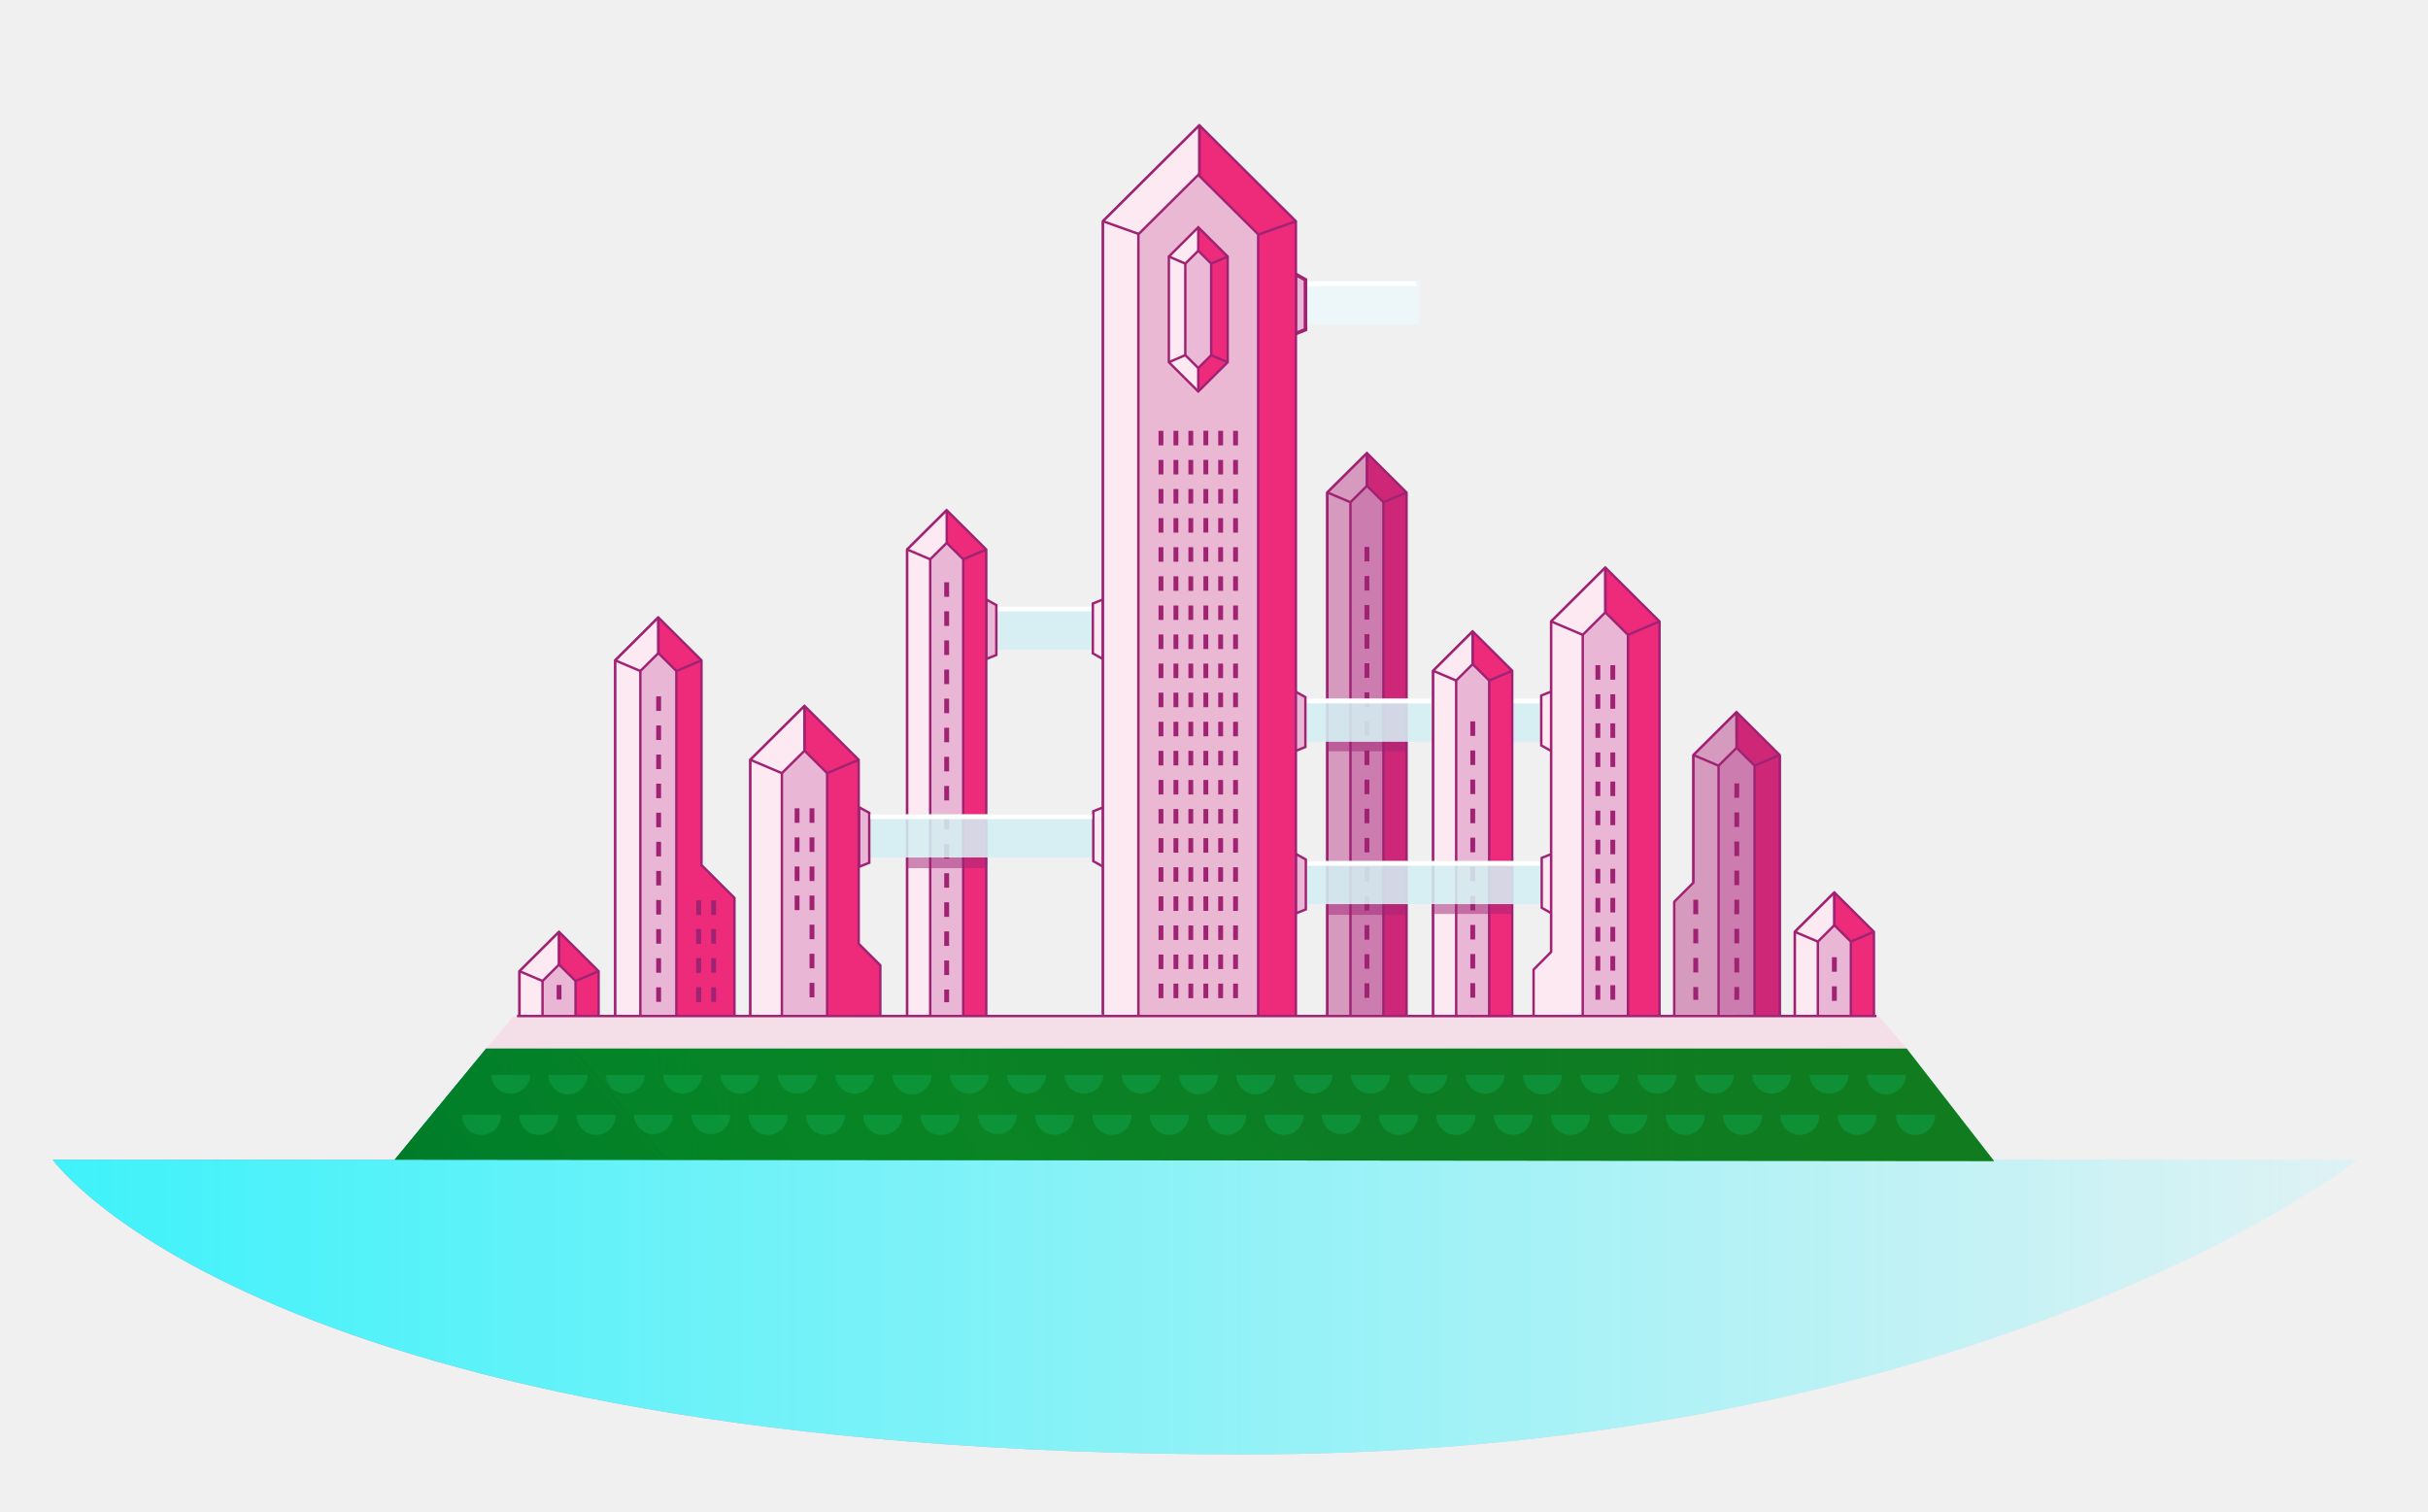
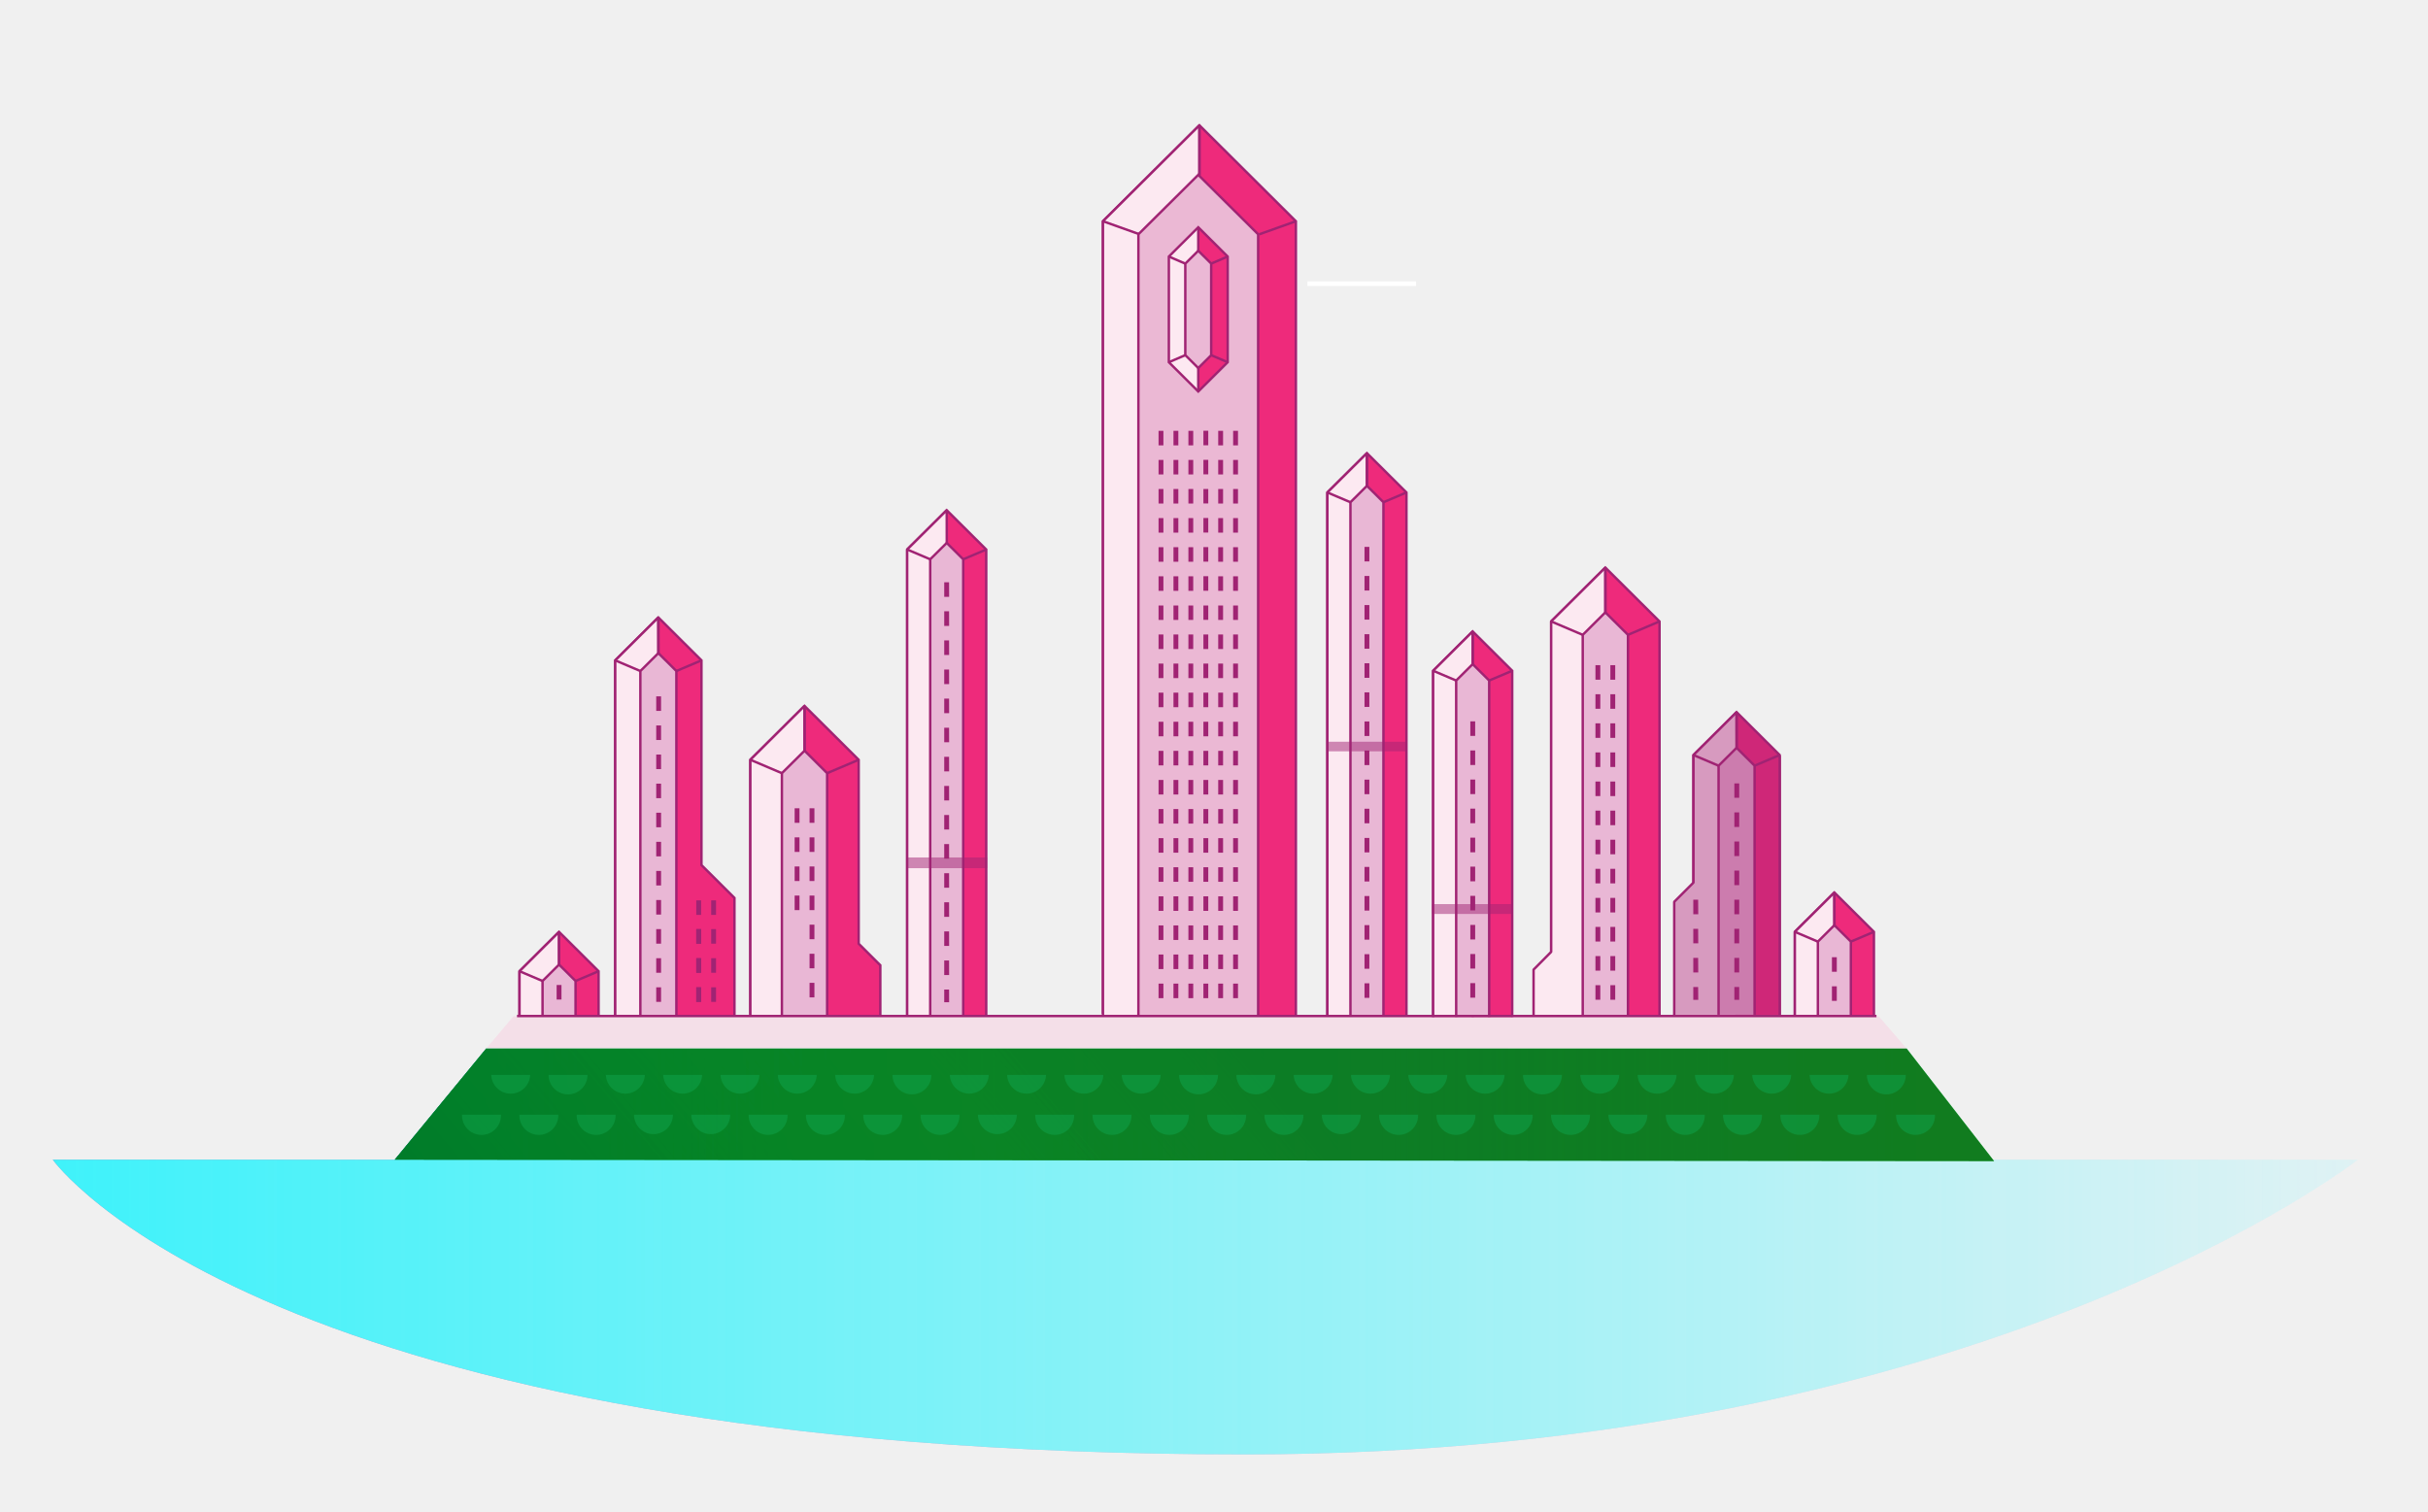
<svg xmlns="http://www.w3.org/2000/svg" xmlns:xlink="http://www.w3.org/1999/xlink" width="846" height="526.78" viewBox="0 0 846 526.78">
  <defs>
    <linearGradient id="Fading_Sky" x1="18.38" y1="455.46" x2="821.62" y2="455.46" gradientUnits="userSpaceOnUse">
      <stop offset="0" stop-color="#2484c6" />
      <stop offset="1" stop-color="#2484c6" stop-opacity="0" />
    </linearGradient>
    <linearGradient id="Fading_Sky-2" x1="137.54" y1="385.01" x2="694.81" y2="385.01" xlink:href="#Fading_Sky" />
    <linearGradient id="linear-gradient" x1="249.83" y1="537.95" x2="578.04" y2="262.55" gradientUnits="userSpaceOnUse">
      <stop offset="0" stop-color="#007a48" />
      <stop offset="0.6" stop-color="#cbdb2a" stop-opacity="0" />
    </linearGradient>
  </defs>
  <g style="isolation:isolate">
    <g id="Layer_1" data-name="Layer 1">
      <path d="M18.38,404.11S91,506.82,433.77,506.82c256.62,0,387.85-102.71,387.85-102.71Z" style="fill:#dff2f4" />
      <g style="mix-blend-mode:hard-light">
        <path d="M18.38,404.11S91,506.82,433.77,506.82c256.62,0,387.85-102.71,387.85-102.71Z" style="fill:url(#Fading_Sky)" />
      </g>
-       <rect x="444.34" y="98.04" width="50.1" height="15" style="fill:#fff" />
-       <rect x="444.34" y="98.04" width="50.1" height="15" style="fill:#d1ecf2;opacity:0.4" />
-       <polygon points="451.35 95.53 451.35 116.29 454.87 114.88 454.87 97.49 451.35 95.53" style="fill:#e9b7d5;stroke:#a02373;stroke-miterlimit:10;stroke-width:1.267px" />
      <polygon points="664.35 365.4 169.4 365.4 178.93 354.13 654.6 354.13 664.35 365.4" style="fill:#f4dfe8" />
-       <rect x="336.63" y="211.41" width="47.83" height="15" style="fill:#fff;opacity:0.8" />
-       <rect x="336.63" y="211.41" width="47.83" height="15" style="fill:#9fdae3;opacity:0.4" />
-       <rect x="343.91" y="211.41" width="38.41" height="1.64" style="fill:#fff" />
-       <polygon points="384.31 229.66 384.31 208.9 380.79 210.31 380.79 227.7 384.31 229.66" style="fill:#fde9f1;stroke:#a02373;stroke-miterlimit:10;stroke-width:0.845px" />
-       <polygon points="343.64 208.9 343.64 229.66 347.16 228.25 347.16 210.86 343.64 208.9" style="fill:#e9b7d5;stroke:#a02373;stroke-miterlimit:10;stroke-width:0.845px" />
      <polyline points="316.09 354.13 316.09 191.49 329.87 177.79 343.64 191.49 343.64 354.13" style="fill:#ee2a7b;stroke:#a02373;stroke-miterlimit:10;stroke-width:0.845px" />
      <polyline points="316.09 354.13 316.09 191.49 329.87 177.79 329.89 191.49 329.89 354.13" style="fill:#fce9f1;stroke:#a02373;stroke-linejoin:bevel;stroke-width:0.845px" />
      <polyline points="324.12 354.13 324.12 194.9 329.87 189.19 335.62 194.9 335.62 354.13" style="fill:#e9b7d5;stroke:#a02373;stroke-miterlimit:10;stroke-width:0.845px" />
      <line x1="335.62" y1="194.9" x2="343.64" y2="191.49" style="fill:none;stroke:#a02373;stroke-miterlimit:10;stroke-width:0.845px" />
      <line x1="324.12" y1="194.9" x2="316.09" y2="191.49" style="fill:none;stroke:#a02373;stroke-miterlimit:10;stroke-width:0.845px" />
      <path d="M330.71,349.26H329v-4.42h1.69Zm0-9.49H329V334.7h1.69Zm0-10.14H329v-5.07h1.69Zm0-10.14H329v-5.07h1.69Zm0-10.14H329v-5.07h1.69Zm0-10.14H329v-5.07h1.69Zm0-10.14H329V284h1.69Zm0-10.13H329v-5.07h1.69Zm0-10.14H329v-5.07h1.69Zm0-10.14H329v-5.07h1.69Zm0-10.14H329v-5.07h1.69Zm0-10.14H329v-5.07h1.69Zm0-10.14H329v-5.07h1.69Zm0-10.14H329V213h1.69Zm0-10.13H329V202.9h1.69Z" style="fill:#a02373" />
      <rect x="315.85" y="298.8" width="28.08" height="3.74" style="fill:#a02373;opacity:0.5" />
-       <rect x="292.34" y="283.8" width="87.98" height="15" style="fill:#fff;opacity:0.8" />
-       <rect x="292.34" y="283.8" width="88.18" height="15" style="fill:#9fdae3;opacity:0.4" />
-       <polygon points="384.46 302.05 384.46 281.3 380.94 282.7 380.94 300.1 384.46 302.05" style="fill:#fde9f1;stroke:#a02373;stroke-miterlimit:10;stroke-width:0.845px" />
-       <polygon points="299.35 281.3 299.35 302.05 302.88 300.64 302.88 283.25 299.35 281.3" style="fill:#e9b7d5;stroke:#a02373;stroke-miterlimit:10;stroke-width:0.845px" />
-       <rect x="303.3" y="283.8" width="77.22" height="1.64" style="fill:#fff" />
      <polyline points="462.51 353.84 462.51 171.61 476.29 157.91 490.06 171.61 490.06 353.84" style="fill:#ee2a7b;stroke:#a02373;stroke-miterlimit:10;stroke-width:0.845px" />
      <polyline points="462.51 353.84 462.51 171.61 476.29 157.91 476.31 171.61 476.31 353.84" style="fill:#fce9f1;stroke:#a02373;stroke-linejoin:bevel;stroke-width:0.845px" />
      <polyline points="470.54 353.84 470.54 175.02 476.29 169.3 482.04 175.01 482.04 353.84" style="fill:#e9b7d5;stroke:#a02373;stroke-miterlimit:10;stroke-width:0.845px" />
      <line x1="482.04" y1="175.01" x2="490.06" y2="171.61" style="fill:none;stroke:#a02373;stroke-miterlimit:10;stroke-width:0.845px" />
      <line x1="476.29" y1="169.3" x2="476.29" y2="157.91" style="fill:none;stroke:#a02373;stroke-miterlimit:10;stroke-width:0.845px" />
      <line x1="470.54" y1="175.02" x2="462.51" y2="171.61" style="fill:none;stroke:#a02373;stroke-miterlimit:10;stroke-width:0.845px" />
      <path d="M477.13,347.72h-1.69v-5.07h1.69Zm0-10.14h-1.69v-5.07h1.69Zm0-10.13h-1.69v-5.07h1.69Zm0-10.14h-1.69v-5.07h1.69Zm0-10.14h-1.69V302.1h1.69Zm0-10.14h-1.69V292h1.69Zm0-10.14h-1.69v-5.07h1.69Zm0-10.14h-1.69v-5.07h1.69Zm0-10.14h-1.69v-5.07h1.69Zm0-10.14h-1.69v-5.06h1.69Zm0-10.13h-1.69v-5.07h1.69Zm0-10.14h-1.69v-5.07h1.69Zm0-10.14h-1.69V221h1.69Zm0-10.14h-1.69v-5.07h1.69Zm0-10.14h-1.69v-5.07h1.69Zm0-10.14h-1.69v-5.07h1.69Z" style="fill:#a02373" />
      <rect x="462.25" y="258.47" width="28.08" height="3.34" style="fill:#a02373;opacity:0.5" />
-       <rect x="462.25" y="315.02" width="28.08" height="3.78" style="fill:#a02373;opacity:0.5" />
-       <polyline points="462.54 353.84 462.54 171.72 476.31 158.02 490.08 171.72 490.08 353.84" style="fill:#a02373;stroke:#a02373;stroke-miterlimit:10;stroke-width:0.845px;opacity:0.4" />
-       <rect x="444.31" y="243.47" width="92.73" height="15" style="fill:#fff;opacity:0.8" />
-       <rect x="455.27" y="243.47" width="81.76" height="15" style="fill:#9fdae3;opacity:0.4" />
-       <rect x="455.27" y="243.47" width="81.22" height="1.64" style="fill:#fff" />
-       <polygon points="540.55 261.72 540.55 240.97 537.03 242.37 537.03 259.76 540.55 261.72" style="fill:#fde9f1;stroke:#a02373;stroke-miterlimit:10;stroke-width:0.845px" />
-       <polygon points="451.32 240.97 451.32 261.72 454.84 260.31 454.84 242.93 451.32 240.97" style="fill:#e9b7d5;stroke:#a02373;stroke-miterlimit:10;stroke-width:0.845px" />
      <polyline points="499.36 354.38 499.36 233.74 513.13 220.03 526.91 233.74 526.91 354.38" style="fill:#ee2a7b;stroke:#a02373;stroke-miterlimit:10;stroke-width:0.845px" />
      <polyline points="499.36 354.38 499.36 233.74 513.13 220.03 513.15 233.74 513.15 354.38" style="fill:#fce9f1;stroke:#a02373;stroke-linejoin:bevel;stroke-width:0.845px" />
      <polyline points="507.38 354.38 507.38 237.15 513.13 231.43 518.88 237.15 518.88 354.38" style="fill:#e9b7d5;stroke:#a02373;stroke-miterlimit:10;stroke-width:0.845px" />
      <line x1="518.89" y1="237.14" x2="526.91" y2="233.74" style="fill:none;stroke:#a02373;stroke-miterlimit:10;stroke-width:0.845px" />
      <line x1="513.14" y1="231.43" x2="513.13" y2="220.04" style="fill:none;stroke:#a02373;stroke-miterlimit:10;stroke-width:0.845px" />
      <line x1="507.38" y1="237.15" x2="499.36" y2="233.74" style="fill:none;stroke:#a02373;stroke-miterlimit:10;stroke-width:0.845px" />
      <path d="M514,347.66h-1.69v-5.07H514Zm0-10.14h-1.69v-5.07H514Zm0-10.14h-1.69v-5.07H514Zm0-10.13h-1.69v-5.07H514Zm0-10.14h-1.69V302H514ZM514,297h-1.69V291.9H514Zm0-10.14h-1.69v-5.07H514Zm0-10.14h-1.69v-5.07H514Zm0-10.14h-1.69v-5.07H514Zm0-10.14h-1.69v-5.07H514Z" style="fill:#a02373" />
      <rect x="498.97" y="315.06" width="28.08" height="3.43" style="fill:#a02373;opacity:0.5" />
-       <rect x="444.47" y="300.06" width="92.73" height="15" style="fill:#fff;opacity:0.8" />
-       <rect x="455.4" y="300.06" width="81.79" height="15" style="fill:#9fdae3;opacity:0.4" />
-       <polygon points="540.71 318.31 540.71 297.55 537.19 298.96 537.19 316.35 540.71 318.31" style="fill:#fde9f1;stroke:#a02373;stroke-miterlimit:10;stroke-width:0.845px" />
-       <polygon points="451.48 297.55 451.48 318.31 455 316.9 455 299.51 451.48 297.55" style="fill:#e9b7d5;stroke:#a02373;stroke-miterlimit:10;stroke-width:0.845px" />
-       <rect x="455.48" y="300.06" width="81.16" height="1.64" style="fill:#fff" />
      <polyline points="384.31 353.29 384.31 77.09 417.92 43.66 451.53 77.09 451.53 354.08" style="fill:#ee2a7b;stroke:#a02373;stroke-miterlimit:10;stroke-width:0.845px" />
      <line x1="438.78" y1="81.64" x2="451.53" y2="77.09" style="fill:none;stroke:#a02373;stroke-miterlimit:10;stroke-width:0.845px" />
      <polyline points="384.31 354.08 384.31 77.09 417.92 43.66 417.92 77.09 417.92 354.08" style="fill:#fce9f1;stroke:#a02373;stroke-linejoin:bevel;stroke-width:0.845px" />
      <line x1="397.06" y1="81.64" x2="384.31" y2="77.09" style="fill:none;stroke:#a02373;stroke-miterlimit:10;stroke-width:0.845px" />
      <line x1="417.92" y1="43.66" x2="417.92" y2="60.93" style="fill:none;stroke:#a02373;stroke-miterlimit:10;stroke-width:0.845px" />
      <polyline points="396.66 354.08 396.66 81.64 417.52 60.93 438.38 81.64 438.38 354.08" style="fill:#ebb8d4;stroke:#a02373;stroke-miterlimit:10;stroke-width:0.845px" />
      <polyline points="261.45 353.56 261.45 264.76 280.32 245.99 299.19 264.76 299.19 328.85 306.73 336.36 306.73 354.06" style="fill:#ee2a7b;stroke:#a02373;stroke-miterlimit:10;stroke-width:0.845px" />
      <polyline points="261.45 354.06 261.45 264.76 280.32 245.99 280.35 264.76 280.35 353.56" style="fill:#fce9f1;stroke:#a02373;stroke-linejoin:bevel;stroke-width:0.845px" />
      <polyline points="272.44 354.06 272.44 269.43 280.33 261.6 288.2 269.43 288.2 354.06" style="fill:#e9b7d5;stroke:#a02373;stroke-miterlimit:10;stroke-width:0.845px" />
      <line x1="288.2" y1="269.43" x2="299.2" y2="264.76" style="fill:none;stroke:#a02373;stroke-miterlimit:10;stroke-width:0.845px" />
      <line x1="280.33" y1="261.6" x2="280.32" y2="245.99" style="fill:none;stroke:#a02373;stroke-miterlimit:10;stroke-width:0.845px" />
      <line x1="272.44" y1="269.43" x2="261.45" y2="264.76" style="fill:none;stroke:#a02373;stroke-miterlimit:10;stroke-width:0.845px" />
      <path d="M278.57,317.15h-1.69v-5.07h1.69Zm0-10.14h-1.69v-5.07h1.69Zm0-10.14h-1.69V291.8h1.69Zm0-10.14h-1.69v-5.07h1.69Z" style="fill:#a02373" />
      <path d="M283.77,347.56h-1.69v-5.07h1.69Zm0-10.13h-1.69v-5.07h1.69Zm0-10.14h-1.69v-5.07h1.69Zm0-10.14h-1.69v-5.07h1.69Zm0-10.14h-1.69v-5.07h1.69Zm0-10.14h-1.69V291.8h1.69Zm0-10.14h-1.69v-5.07h1.69Z" style="fill:#a02373" />
      <polyline points="214.37 354.13 214.37 230.12 229.39 215.17 244.42 230.12 244.42 301.45 255.91 312.9 255.91 354.06" style="fill:#ee2a7b;stroke:#a02373;stroke-miterlimit:10;stroke-width:0.845px" />
      <polyline points="214.37 354.13 214.37 230.12 229.39 215.17 229.42 230.12 229.42 354.13" style="fill:#fce9f1;stroke:#a02373;stroke-linejoin:bevel;stroke-width:0.845px" />
      <polyline points="223.12 354.13 223.12 233.84 229.4 227.6 235.67 233.83 235.67 354.13" style="fill:#e9b7d5;stroke:#a02373;stroke-miterlimit:10;stroke-width:0.845px" />
      <line x1="235.67" y1="233.83" x2="244.42" y2="230.12" style="fill:none;stroke:#a02373;stroke-miterlimit:10;stroke-width:0.845px" />
      <line x1="229.4" y1="227.6" x2="229.39" y2="215.17" style="fill:none;stroke:#a02373;stroke-miterlimit:10;stroke-width:0.845px" />
      <line x1="223.12" y1="233.84" x2="214.37" y2="230.12" style="fill:none;stroke:#a02373;stroke-miterlimit:10;stroke-width:0.845px" />
      <path d="M230.34,349.12h-1.69v-5.07h1.69Zm0-10.14h-1.69v-5.07h1.69Zm0-10.14h-1.69v-5.07h1.69Zm0-10.14h-1.69v-5.07h1.69Zm0-10.14h-1.69v-5.07h1.69Zm0-10.14h-1.69v-5.07h1.69Zm0-10.14h-1.69v-5.07h1.69Zm0-10.14h-1.69v-5.06h1.69Zm0-10.13h-1.69v-5.07h1.69Zm0-10.14h-1.69V252.8h1.69Zm0-10.14h-1.69v-5.07h1.69Z" style="fill:#a02373" />
      <polyline points="181.02 354.06 181.02 338.44 194.79 324.73 208.57 338.44 208.57 354.06" style="fill:#ee2a7b;stroke:#a02373;stroke-miterlimit:10;stroke-width:0.845px" />
      <polyline points="181.02 354.06 181.02 338.44 194.79 324.73 194.81 338.44 194.81 354.06" style="fill:#fce9f1;stroke:#a02373;stroke-linejoin:bevel;stroke-width:0.845px" />
      <polyline points="189.04 354.06 189.04 341.85 194.79 336.13 200.54 341.84 200.54 354.06" style="fill:#e9b7d5;stroke:#a02373;stroke-miterlimit:10;stroke-width:0.845px" />
      <line x1="200.54" y1="341.84" x2="208.57" y2="338.44" style="fill:none;stroke:#a02373;stroke-miterlimit:10;stroke-width:0.845px" />
      <line x1="194.79" y1="336.13" x2="194.79" y2="324.73" style="fill:none;stroke:#a02373;stroke-miterlimit:10;stroke-width:0.845px" />
      <line x1="189.04" y1="341.85" x2="181.02" y2="338.44" style="fill:none;stroke:#a02373;stroke-miterlimit:10;stroke-width:0.845px" />
      <rect x="193.95" y="343.24" width="1.69" height="5.07" style="fill:#a02373" />
      <polyline points="542.56 353.75 542.56 217.18 560.39 199.44 578.23 217.18 578.23 353.75" style="fill:#ee2a7b;stroke:#a02373;stroke-miterlimit:10;stroke-width:0.845px" />
      <polyline points="540.48 353.75 540.48 216.55 559.36 197.78 578.23 216.55 578.23 353.75" style="fill:#ee2a7b;stroke:#a02373;stroke-miterlimit:10;stroke-width:0.845px" />
      <polyline points="534.35 353.75 534.35 337.89 540.48 331.7 540.48 216.55 559.36 197.78 559.38 216.55 559.38 353.75" style="fill:#fce9f1;stroke:#a02373;stroke-linejoin:bevel;stroke-width:0.845px" />
      <polyline points="551.48 353.75 551.48 221.23 559.36 213.39 567.24 221.22 567.24 353.75" style="fill:#e9b7d5;stroke:#a02373;stroke-miterlimit:10;stroke-width:0.845px" />
      <line x1="567.24" y1="221.22" x2="578.23" y2="216.55" style="fill:none;stroke:#a02373;stroke-miterlimit:10;stroke-width:0.845px" />
      <line x1="559.36" y1="213.39" x2="559.36" y2="197.78" style="fill:none;stroke:#a02373;stroke-miterlimit:10;stroke-width:0.845px" />
      <line x1="551.48" y1="221.23" x2="540.48" y2="216.55" style="fill:none;stroke:#a02373;stroke-miterlimit:10;stroke-width:0.845px" />
      <path d="M562.8,348.38h-1.69v-5.07h1.69Zm0-10.14h-1.69v-5.07h1.69Zm0-10.14h-1.69V323h1.69Zm0-10.14h-1.69v-5.07h1.69Zm0-10.13h-1.69v-5.07h1.69Zm0-10.14h-1.69v-5.07h1.69Zm0-10.14h-1.69v-5.07h1.69Zm0-10.14h-1.69v-5.07h1.69Zm0-10.14h-1.69V262.2h1.69Zm0-10.14h-1.69v-5.07h1.69Zm0-10.14h-1.69v-5.07h1.69Zm0-10.13h-1.69v-5.07h1.69Z" style="fill:#a02373" />
      <path d="M557.6,348.38h-1.69v-5.07h1.69Zm0-10.14h-1.69v-5.07h1.69Zm0-10.14h-1.69V323h1.69Zm0-10.14h-1.69v-5.07h1.69Zm0-10.13h-1.69v-5.07h1.69Zm0-10.14h-1.69v-5.07h1.69Zm0-10.14h-1.69v-5.07h1.69Zm0-10.14h-1.69v-5.07h1.69Zm0-10.14h-1.69V262.2h1.69Zm0-10.14h-1.69v-5.07h1.69Zm0-10.14h-1.69v-5.07h1.69Zm0-10.13h-1.69v-5.07h1.69Z" style="fill:#a02373" />
      <polyline points="591.71 353.6 591.71 263.61 605.91 249.48 620.11 263.61 620.11 353.6" style="fill:#ee2a7b;stroke:#a02373;stroke-miterlimit:10;stroke-width:0.845px" />
      <polyline points="590.06 353.6 590.06 263.11 605.08 248.16 620.11 263.11 620.11 353.6" style="fill:#ee2a7b;stroke:#a02373;stroke-miterlimit:10;stroke-width:0.845px" />
      <polyline points="605.11 353.6 605.11 263.11 605.08 248.16 590.06 263.11 590.06 307.56 583.36 314.26 583.36 353.75" style="fill:#fce9f1;stroke:#a02373;stroke-linejoin:bevel;stroke-width:0.845px" />
      <polyline points="598.81 353.6 598.81 266.83 605.09 260.59 611.36 266.82 611.36 353.6" style="fill:#e9b7d5;stroke:#a02373;stroke-miterlimit:10;stroke-width:0.845px" />
      <line x1="611.36" y1="266.82" x2="620.11" y2="263.11" style="fill:none;stroke:#a02373;stroke-miterlimit:10;stroke-width:0.845px" />
      <line x1="605.09" y1="260.59" x2="605.08" y2="248.16" style="fill:none;stroke:#a02373;stroke-miterlimit:10;stroke-width:0.845px" />
      <line x1="598.81" y1="266.83" x2="590.06" y2="263.11" style="fill:none;stroke:#a02373;stroke-miterlimit:10;stroke-width:0.845px" />
      <path d="M606,348.41h-1.69v-4.47H606Zm0-9.54h-1.69V333.8H606Zm0-10.14h-1.69v-5.07H606Zm0-10.14h-1.69v-5.07H606Zm0-10.14h-1.69v-5.07H606Zm0-10.14h-1.69v-5.07H606Zm0-10.14h-1.69V283.1H606ZM606,278h-1.69V273H606Z" style="fill:#a02373" />
      <path d="M591.73,348.41H590v-4.47h1.69Zm0-9.54H590V333.8h1.69Zm0-10.14H590v-5.07h1.69Zm0-10.14H590v-5.07h1.69Z" style="fill:#a02373" />
      <polyline points="583.58 353.6 583.58 314.26 590.06 307.56 590.06 263.11 605.08 248.16 620.11 263.11 620.11 353.6" style="fill:#a02373;opacity:0.4" />
      <polyline points="625.39 353.75 625.39 324.72 639.16 311.01 652.94 324.72 652.94 353.75" style="fill:#ee2a7b;stroke:#a02373;stroke-miterlimit:10;stroke-width:0.845px" />
      <polyline points="625.39 353.75 625.39 324.72 639.16 311.01 639.18 324.72 639.18 353.75" style="fill:#fce9f1;stroke:#a02373;stroke-linejoin:bevel;stroke-width:0.845px" />
      <polyline points="633.41 353.75 633.41 328.13 639.16 322.41 644.91 328.12 644.91 353.75" style="fill:#e9b7d5;stroke:#a02373;stroke-miterlimit:10;stroke-width:0.845px" />
      <line x1="644.91" y1="328.12" x2="652.94" y2="324.72" style="fill:none;stroke:#a02373;stroke-miterlimit:10;stroke-width:0.845px" />
      <line x1="639.17" y1="322.41" x2="639.16" y2="311.01" style="fill:none;stroke:#a02373;stroke-miterlimit:10;stroke-width:0.845px" />
      <line x1="633.41" y1="328.13" x2="625.39" y2="324.72" style="fill:none;stroke:#a02373;stroke-miterlimit:10;stroke-width:0.845px" />
      <path d="M640,348.77h-1.69V343.7H640Zm0-10.14h-1.69v-5.07H640Z" style="fill:#a02373" />
      <path d="M405.37,347.83h-1.69v-5.07h1.69Zm0-10.14h-1.69v-5.07h1.69Zm0-10.14h-1.69v-5.07h1.69Zm0-10.14h-1.69v-5.07h1.69Zm0-10.13h-1.69v-5.07h1.69Zm0-10.14h-1.69v-5.07h1.69Zm0-10.14h-1.69v-5.07h1.69Zm0-10.14h-1.69v-5.07h1.69Zm0-10.14h-1.69v-5.07h1.69Zm0-10.14h-1.69v-5.07h1.69Zm0-10.14h-1.69v-5.07h1.69Zm0-10.14h-1.69v-5.06h1.69Zm0-10.13h-1.69V221.1h1.69Zm0-10.14h-1.69V211h1.69Zm0-10.14h-1.69v-5.07h1.69Zm0-10.14h-1.69v-5.07h1.69Zm0-10.14h-1.69v-5.07h1.69Zm0-10.14h-1.69V170.4h1.69Zm0-10.14h-1.69v-5.06h1.69Zm0-10.13h-1.69v-5.07h1.69Z" style="fill:#a02373" />
      <path d="M410.57,347.83h-1.69v-5.07h1.69Zm0-10.14h-1.69v-5.07h1.69Zm0-10.14h-1.69v-5.07h1.69Zm0-10.14h-1.69v-5.07h1.69Zm0-10.13h-1.69v-5.07h1.69Zm0-10.14h-1.69v-5.07h1.69Zm0-10.14h-1.69v-5.07h1.69Zm0-10.14h-1.69v-5.07h1.69Zm0-10.14h-1.69v-5.07h1.69Zm0-10.14h-1.69v-5.07h1.69Zm0-10.14h-1.69v-5.07h1.69Zm0-10.14h-1.69v-5.06h1.69Zm0-10.13h-1.69V221.1h1.69Zm0-10.14h-1.69V211h1.69Zm0-10.14h-1.69v-5.07h1.69Zm0-10.14h-1.69v-5.07h1.69Zm0-10.14h-1.69v-5.07h1.69Zm0-10.14h-1.69V170.4h1.69Zm0-10.14h-1.69v-5.06h1.69Zm0-10.13h-1.69v-5.07h1.69Z" style="fill:#a02373" />
      <path d="M415.76,347.83h-1.68v-5.07h1.68Zm0-10.14h-1.68v-5.07h1.68Zm0-10.14h-1.68v-5.07h1.68Zm0-10.14h-1.68v-5.07h1.68Zm0-10.13h-1.68v-5.07h1.68Zm0-10.14h-1.68v-5.07h1.68Zm0-10.14h-1.68v-5.07h1.68Zm0-10.14h-1.68v-5.07h1.68Zm0-10.14h-1.68v-5.07h1.68Zm0-10.14h-1.68v-5.07h1.68Zm0-10.14h-1.68v-5.07h1.68Zm0-10.14h-1.68v-5.06h1.68Zm0-10.13h-1.68V221.1h1.68Zm0-10.14h-1.68V211h1.68Zm0-10.14h-1.68v-5.07h1.68Zm0-10.14h-1.68v-5.07h1.68Zm0-10.14h-1.68v-5.07h1.68Zm0-10.14h-1.68V170.4h1.68Zm0-10.14h-1.68v-5.06h1.68Zm0-10.13h-1.68v-5.07h1.68Z" style="fill:#a02373" />
      <path d="M421,347.83h-1.69v-5.07H421Zm0-10.14h-1.69v-5.07H421Zm0-10.14h-1.69v-5.07H421Zm0-10.14h-1.69v-5.07H421Zm0-10.13h-1.69v-5.07H421Zm0-10.14h-1.69v-5.07H421ZM421,287h-1.69v-5.07H421Zm0-10.14h-1.69v-5.07H421Zm0-10.14h-1.69v-5.07H421Zm0-10.14h-1.69v-5.07H421Zm0-10.14h-1.69v-5.07H421Zm0-10.14h-1.69v-5.06H421Zm0-10.13h-1.69V221.1H421ZM421,216h-1.69V211H421Zm0-10.14h-1.69v-5.07H421Zm0-10.14h-1.69v-5.07H421Zm0-10.14h-1.69v-5.07H421Zm0-10.14h-1.69V170.4H421Zm0-10.14h-1.69v-5.06H421Zm0-10.13h-1.69v-5.07H421Z" style="fill:#a02373" />
      <path d="M426.16,347.83h-1.69v-5.07h1.69Zm0-10.14h-1.69v-5.07h1.69Zm0-10.14h-1.69v-5.07h1.69Zm0-10.14h-1.69v-5.07h1.69Zm0-10.13h-1.69v-5.07h1.69Zm0-10.14h-1.69v-5.07h1.69Zm0-10.14h-1.69v-5.07h1.69Zm0-10.14h-1.69v-5.07h1.69Zm0-10.14h-1.69v-5.07h1.69Zm0-10.14h-1.69v-5.07h1.69Zm0-10.14h-1.69v-5.07h1.69Zm0-10.14h-1.69v-5.06h1.69Zm0-10.13h-1.69V221.1h1.69Zm0-10.14h-1.69V211h1.69Zm0-10.14h-1.69v-5.07h1.69Zm0-10.14h-1.69v-5.07h1.69Zm0-10.14h-1.69v-5.07h1.69Zm0-10.14h-1.69V170.4h1.69Zm0-10.14h-1.69v-5.06h1.69Zm0-10.13h-1.69v-5.07h1.69Z" style="fill:#a02373" />
      <path d="M431.36,347.83h-1.69v-5.07h1.69Zm0-10.14h-1.69v-5.07h1.69Zm0-10.14h-1.69v-5.07h1.69Zm0-10.14h-1.69v-5.07h1.69Zm0-10.13h-1.69v-5.07h1.69Zm0-10.14h-1.69v-5.07h1.69Zm0-10.14h-1.69v-5.07h1.69Zm0-10.14h-1.69v-5.07h1.69Zm0-10.14h-1.69v-5.07h1.69Zm0-10.14h-1.69v-5.07h1.69Zm0-10.14h-1.69v-5.07h1.69Zm0-10.14h-1.69v-5.06h1.69Zm0-10.13h-1.69V221.1h1.69Zm0-10.14h-1.69V211h1.69Zm0-10.14h-1.69v-5.07h1.69Zm0-10.14h-1.69v-5.07h1.69Zm0-10.14h-1.69v-5.07h1.69Zm0-10.14h-1.69V170.4h1.69Zm0-10.14h-1.69v-5.06h1.69Zm0-10.13h-1.69v-5.07h1.69Z" style="fill:#a02373" />
      <line x1="180.14" y1="354.06" x2="653.83" y2="354.06" style="fill:none;stroke:#a02373;stroke-miterlimit:10;stroke-width:0.845px" />
      <polygon points="417.52 87.38 413 91.87 413 123.75 417.52 128.25 422.02 123.77 422.02 91.85 417.52 87.38" style="fill:#ebb8d5" />
      <polygon points="417.52 79.2 417.52 87.38 422.02 91.85 422.02 123.77 417.52 128.25 417.52 136.42 427.77 126.22 427.77 89.4 417.52 79.2" style="fill:#ee2a7b" />
      <polygon points="417.52 79.2 407.27 89.4 407.27 126.22 417.52 136.42 417.52 128.25 413 123.75 413 91.87 417.52 87.38 417.52 79.2" style="fill:#fde9f1" />
      <polygon points="407.27 89.4 417.52 79.2 427.77 89.4 427.77 126.22 417.52 136.42 407.27 126.22 407.27 89.4" style="fill:none;stroke:#a02373;stroke-miterlimit:10;stroke-width:0.845px" />
      <polygon points="413 91.87 417.52 87.38 422.02 91.85 422.02 123.77 417.52 128.25 413 123.75 413 91.87" style="fill:none;stroke:#a02373;stroke-miterlimit:10;stroke-width:0.845px" />
      <line x1="413" y1="91.87" x2="407.27" y2="89.4" style="fill:none;stroke:#a02373;stroke-miterlimit:10;stroke-width:0.845px" />
      <line x1="417.52" y1="79.2" x2="417.52" y2="87.38" style="fill:none;stroke:#a02373;stroke-miterlimit:10;stroke-width:0.845px" />
      <line x1="422.02" y1="91.85" x2="427.77" y2="89.4" style="fill:none;stroke:#a02373;stroke-miterlimit:10;stroke-width:0.845px" />
      <line x1="422.02" y1="123.77" x2="427.77" y2="126.22" style="fill:none;stroke:#a02373;stroke-miterlimit:10;stroke-width:0.845px" />
      <line x1="417.52" y1="128.24" x2="417.52" y2="136.42" style="fill:none;stroke:#a02373;stroke-miterlimit:10;stroke-width:0.845px" />
      <line x1="407.27" y1="126.22" x2="413" y2="123.75" style="fill:none;stroke:#a02373;stroke-miterlimit:10;stroke-width:0.845px" />
      <rect x="455.55" y="98.04" width="37.86" height="1.64" style="fill:#fff" />
      <polygon points="664.35 365.4 169.4 365.4 137.54 404.12 694.81 404.61 664.35 365.4" style="fill:#68c180" />
      <polygon points="664.35 365.4 169.4 365.4 137.54 404.12 694.81 404.61 664.35 365.4" style="mix-blend-mode:overlay;fill:url(#Fading_Sky-2)" />
      <polygon points="664.35 365.4 169.4 365.4 137.54 404.12 694.81 404.61 664.35 365.4" style="mix-blend-mode:overlay;fill:url(#linear-gradient)" />
      <polygon points="664.35 365.4 169.4 365.4 137.54 404.12 694.81 404.61 664.35 365.4" style="fill:#39b54a;mix-blend-mode:multiply" />
      <polygon points="664.35 365.4 169.4 365.4 137.54 404.12 694.81 404.61 664.35 365.4" style="fill:#0fa04a;opacity:0.25;mix-blend-mode:multiply" />
      <g style="opacity:0.55">
        <path d="M184.73,374.58a6.79,6.79,0,0,1-13.57,0" style="fill:#0fa049;mix-blend-mode:multiply" />
        <path d="M204.7,374.58a6.78,6.78,0,1,1-13.56,0" style="fill:#0fa049;mix-blend-mode:multiply" />
        <path d="M224.68,374.58a6.79,6.79,0,0,1-13.57,0" style="fill:#0fa049;mix-blend-mode:multiply" />
        <path d="M244.65,374.58a6.79,6.79,0,0,1-13.57,0" style="fill:#0fa049;mix-blend-mode:multiply" />
        <path d="M264.62,374.58a6.79,6.79,0,0,1-13.57,0" style="fill:#0fa049;mix-blend-mode:multiply" />
        <path d="M284.59,374.58a6.79,6.79,0,0,1-13.57,0" style="fill:#0fa049;mix-blend-mode:multiply" />
        <path d="M304.56,374.58a6.79,6.79,0,0,1-13.57,0" style="fill:#0fa049;mix-blend-mode:multiply" />
        <path d="M324.53,374.58a6.78,6.78,0,0,1-13.56,0" style="fill:#0fa049;mix-blend-mode:multiply" />
        <path d="M344.51,374.58a6.79,6.79,0,0,1-13.57,0" style="fill:#0fa049;mix-blend-mode:multiply" />
        <path d="M364.48,374.58a6.79,6.79,0,0,1-13.57,0" style="fill:#0fa049;mix-blend-mode:multiply" />
        <path d="M384.45,374.58a6.79,6.79,0,0,1-13.57,0" style="fill:#0fa049;mix-blend-mode:multiply" />
        <path d="M404.42,374.58a6.79,6.79,0,0,1-13.57,0" style="fill:#0fa049;mix-blend-mode:multiply" />
        <path d="M424.39,374.58a6.78,6.78,0,1,1-13.56,0" style="fill:#0fa049;mix-blend-mode:multiply" />
        <path d="M444.36,374.58a6.78,6.78,0,0,1-13.56,0" style="fill:#0fa049;mix-blend-mode:multiply" />
        <path d="M464.34,374.58a6.79,6.79,0,0,1-13.57,0" style="fill:#0fa049;mix-blend-mode:multiply" />
        <path d="M484.31,374.58a6.79,6.79,0,0,1-13.57,0" style="fill:#0fa049;mix-blend-mode:multiply" />
        <path d="M504.28,374.58a6.79,6.79,0,0,1-13.57,0" style="fill:#0fa049;mix-blend-mode:multiply" />
        <path d="M524.25,374.58a6.79,6.79,0,0,1-13.57,0" style="fill:#0fa049;mix-blend-mode:multiply" />
        <path d="M544.22,374.58a6.78,6.78,0,1,1-13.56,0" style="fill:#0fa049;mix-blend-mode:multiply" />
        <path d="M564.2,374.58a6.79,6.79,0,0,1-13.57,0" style="fill:#0fa049;mix-blend-mode:multiply" />
        <path d="M584.17,374.58a6.79,6.79,0,0,1-13.57,0" style="fill:#0fa049;mix-blend-mode:multiply" />
        <path d="M604.14,374.58a6.79,6.79,0,0,1-13.57,0" style="fill:#0fa049;mix-blend-mode:multiply" />
        <path d="M624.11,374.58a6.79,6.79,0,0,1-13.57,0" style="fill:#0fa049;mix-blend-mode:multiply" />
        <path d="M644.08,374.58a6.79,6.79,0,0,1-13.57,0" style="fill:#0fa049;mix-blend-mode:multiply" />
        <path d="M664.05,374.58a6.78,6.78,0,1,1-13.56,0" style="fill:#0fa049;mix-blend-mode:multiply" />
        <path d="M174.56,388.44a6.79,6.79,0,1,1-13.57,0" style="fill:#0fa049;mix-blend-mode:multiply" />
        <path d="M194.53,388.44a6.79,6.79,0,1,1-13.57,0" style="fill:#0fa049;mix-blend-mode:multiply" />
        <path d="M214.5,388.44a6.79,6.79,0,1,1-13.57,0" style="fill:#0fa049;mix-blend-mode:multiply" />
        <path d="M234.47,388.44a6.78,6.78,0,1,1-13.56,0" style="fill:#0fa049;mix-blend-mode:multiply" />
        <path d="M254.44,388.44a6.78,6.78,0,1,1-13.56,0" style="fill:#0fa049;mix-blend-mode:multiply" />
        <path d="M274.42,388.44a6.79,6.79,0,1,1-13.57,0" style="fill:#0fa049;mix-blend-mode:multiply" />
        <path d="M294.39,388.44a6.79,6.79,0,1,1-13.57,0" style="fill:#0fa049;mix-blend-mode:multiply" />
        <path d="M314.36,388.44a6.79,6.79,0,1,1-13.57,0" style="fill:#0fa049;mix-blend-mode:multiply" />
        <path d="M334.33,388.44a6.79,6.79,0,1,1-13.57,0" style="fill:#0fa049;mix-blend-mode:multiply" />
        <path d="M354.3,388.44a6.78,6.78,0,1,1-13.56,0" style="fill:#0fa049;mix-blend-mode:multiply" />
        <path d="M374.28,388.44a6.79,6.79,0,1,1-13.57,0" style="fill:#0fa049;mix-blend-mode:multiply" />
        <path d="M394.25,388.44a6.79,6.79,0,1,1-13.57,0" style="fill:#0fa049;mix-blend-mode:multiply" />
        <path d="M414.22,388.44a6.79,6.79,0,1,1-13.57,0" style="fill:#0fa049;mix-blend-mode:multiply" />
        <path d="M434.19,388.44a6.79,6.79,0,1,1-13.57,0" style="fill:#0fa049;mix-blend-mode:multiply" />
        <path d="M454.16,388.44a6.79,6.79,0,1,1-13.57,0" style="fill:#0fa049;mix-blend-mode:multiply" />
        <path d="M474.13,388.44a6.78,6.78,0,1,1-13.56,0" style="fill:#0fa049;mix-blend-mode:multiply" />
        <path d="M494.11,388.44a6.79,6.79,0,1,1-13.57,0" style="fill:#0fa049;mix-blend-mode:multiply" />
        <path d="M514.08,388.44a6.79,6.79,0,1,1-13.57,0" style="fill:#0fa049;mix-blend-mode:multiply" />
        <path d="M534.05,388.44a6.79,6.79,0,1,1-13.57,0" style="fill:#0fa049;mix-blend-mode:multiply" />
        <path d="M554,388.44a6.79,6.79,0,1,1-13.57,0" style="fill:#0fa049;mix-blend-mode:multiply" />
        <path d="M574,388.44a6.78,6.78,0,1,1-13.56,0" style="fill:#0fa049;mix-blend-mode:multiply" />
        <path d="M594,388.44a6.79,6.79,0,1,1-13.57,0" style="fill:#0fa049;mix-blend-mode:multiply" />
        <path d="M613.94,388.44a6.79,6.79,0,1,1-13.57,0" style="fill:#0fa049;mix-blend-mode:multiply" />
        <path d="M633.91,388.44a6.79,6.79,0,1,1-13.57,0" style="fill:#0fa049;mix-blend-mode:multiply" />
        <path d="M653.88,388.44a6.79,6.79,0,1,1-13.57,0" style="fill:#0fa049;mix-blend-mode:multiply" />
        <path d="M674.23,388.44a6.79,6.79,0,1,1-13.57,0" style="fill:#0fa049;mix-blend-mode:multiply" />
      </g>
      <rect x="242.6" y="344.05" width="1.69" height="5.07" style="fill:#a02373" />
      <rect x="242.6" y="333.91" width="1.69" height="5.07" style="fill:#a02373" />
      <rect x="242.6" y="323.77" width="1.69" height="5.07" style="fill:#a02373" />
      <rect x="242.6" y="344.05" width="1.69" height="5.07" style="fill:#a02373" />
      <rect x="242.6" y="333.91" width="1.69" height="5.07" style="fill:#a02373" />
      <rect x="242.6" y="323.77" width="1.69" height="5.07" style="fill:#a02373" />
      <rect x="247.8" y="344.05" width="1.69" height="5.07" style="fill:#a02373" />
      <rect x="247.8" y="333.91" width="1.69" height="5.07" style="fill:#a02373" />
      <rect x="247.8" y="323.77" width="1.69" height="5.07" style="fill:#a02373" />
      <rect x="242.6" y="313.75" width="1.69" height="5.07" style="fill:#a02373" />
      <rect x="247.8" y="313.75" width="1.69" height="5.07" style="fill:#a02373" />
    </g>
  </g>
</svg>
